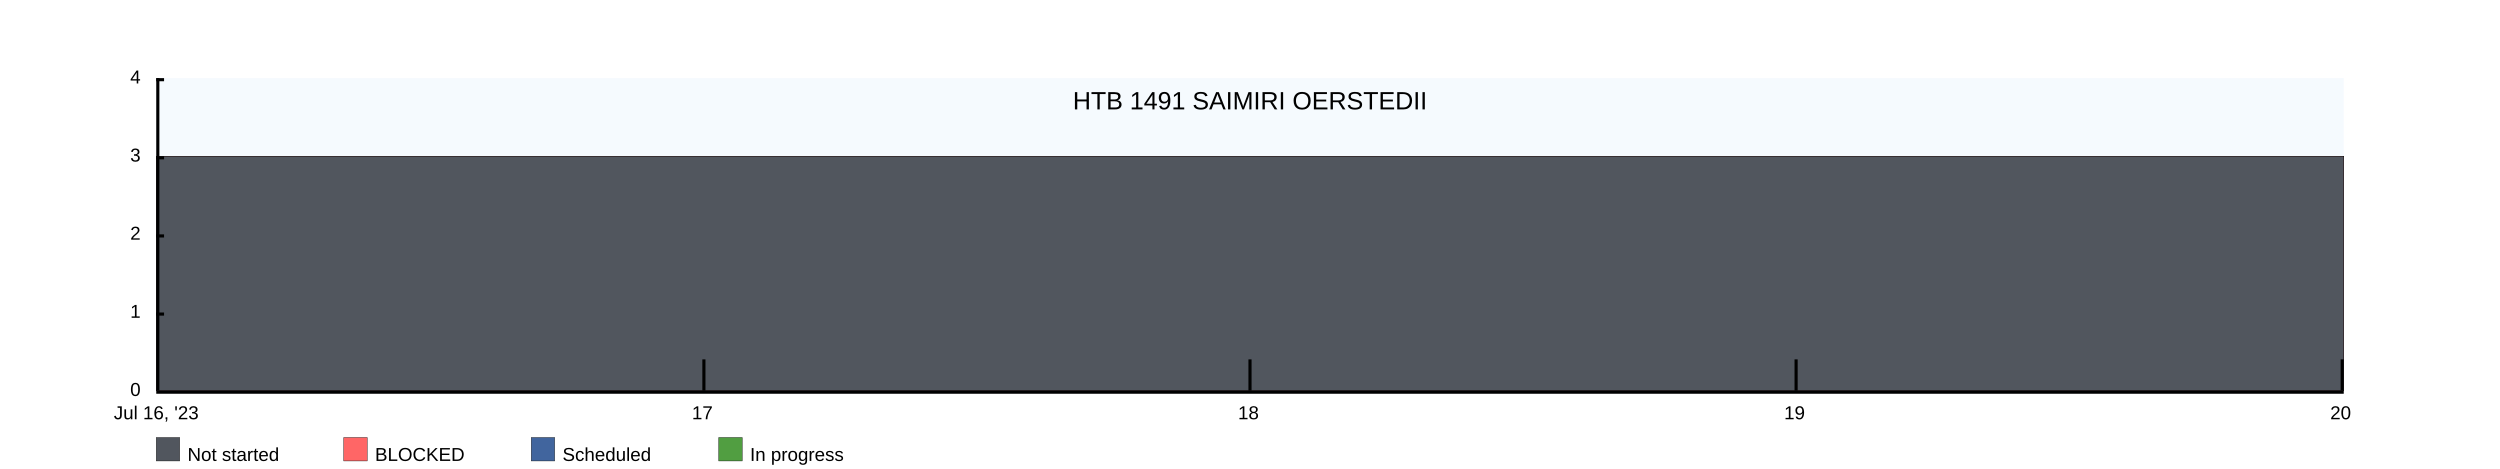
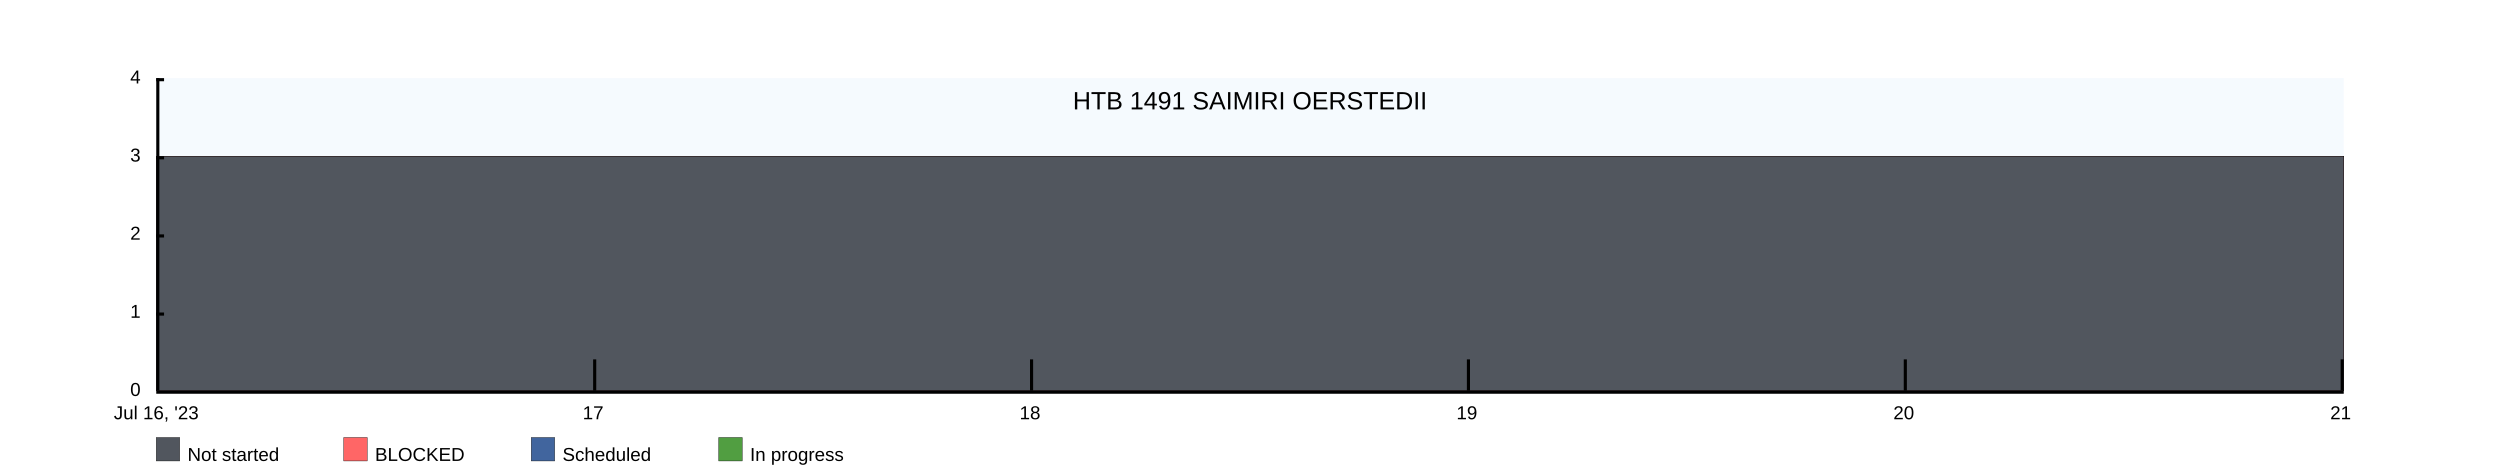
<svg xmlns="http://www.w3.org/2000/svg" width="1600" height="300">
  <rect x="100" y="50" width="1400" height="200" fill="rgba(221, 239, 250, .3)" />
  <clipPath id="theGraph">
    <rect x="100" y="50" width="1400" height="200" fill="black" />
  </clipPath>
  <rect x="100" y="280" width="15" height="15" fill="#51565E" stroke="black" stroke-width="0.25" />
  <text x="120" y="295" font-family="Arial" font-size="12" fill="black">Not started</text>
  <rect x="220" y="280" width="15" height="15" fill="#FF6666" stroke="black" stroke-width="0.25" />
  <text x="240" y="295" font-family="Arial" font-size="12" fill="black">BLOCKED</text>
  <rect x="340" y="280" width="15" height="15" fill="#41659E" stroke="black" stroke-width="0.25" />
  <text x="360" y="295" font-family="Arial" font-size="12" fill="black">Scheduled</text>
  <rect x="460" y="280" width="15" height="15" fill="#519E41" stroke="black" stroke-width="0.25" />
  <text x="480" y="295" font-family="Arial" font-size="12" fill="black">In progress</text>
-   <path d="M 100 100 M 100 100 C 100 100 450 100 450 100 C 450 100 800 100 800 100 C 800 100 1150 100 1150 100 C 1150 100 1500 100 1500 100 C 1500 100 1500 250 1500 250 C 1500 250 100 250 100 250 Z" fill="#519E41" stroke="black" stroke-width="0.25" />
-   <path d="M 100 100 M 100 100 C 100 100 450 100 450 100 C 450 100 800 100 800 100 C 800 100 1150 100 1150 100 C 1150 100 1500 100 1500 100 C 1500 100 1500 250 1500 250 C 1500 250 100 250 100 250 Z" fill="#41659E" stroke="black" stroke-width="0.25" />
-   <path d="M 100 100 M 100 100 C 100 100 450 100 450 100 C 450 100 800 100 800 100 C 800 100 1150 100 1150 100 C 1150 100 1500 100 1500 100 C 1500 100 1500 250 1500 250 C 1500 250 100 250 100 250 Z" fill="#FF6666" stroke="black" stroke-width="0.25" />
-   <path d="M 100 100 M 100 100 C 100 100 450 100 450 100 C 450 100 800 100 800 100 C 800 100 1150 100 1150 100 C 1150 100 1500 100 1500 100 C 1500 100 1500 250 1500 250 C 1500 250 100 250 100 250 Z" fill="#51565E" stroke="black" stroke-width="0.25" />
+   <path d="M 100 100 M 100 100 C 100 100 380 100 380 100 C 380 100 660 100 660 100 C 660 100 940 100 940 100 C 940 100 1220 100 1220 100 C 1220 100 1500 100 1500 100 C 1500 100 1500 250 1500 250 C 1500 250 100 250 100 250 Z" fill="#519E41" stroke="black" stroke-width="0.25" />
+   <path d="M 100 100 M 100 100 C 100 100 380 100 380 100 C 380 100 660 100 660 100 C 660 100 940 100 940 100 C 940 100 1220 100 1220 100 C 1220 100 1500 100 1500 100 C 1500 100 1500 250 1500 250 C 1500 250 100 250 100 250 Z" fill="#41659E" stroke="black" stroke-width="0.25" />
+   <path d="M 100 100 M 100 100 C 100 100 380 100 380 100 C 380 100 660 100 660 100 C 660 100 940 100 940 100 C 940 100 1220 100 1220 100 C 1220 100 1500 100 1500 100 C 1500 100 1500 250 1500 250 C 1500 250 100 250 100 250 Z" fill="#FF6666" stroke="black" stroke-width="0.25" />
+   <path d="M 100 100 M 100 100 C 100 100 380 100 380 100 C 380 100 660 100 660 100 C 660 100 940 100 940 100 C 940 100 1220 100 1220 100 C 1220 100 1500 100 1500 100 C 1500 100 1500 250 1500 250 C 1500 250 100 250 100 250 Z" fill="#51565E" stroke="black" stroke-width="0.25" />
  <text x="800" y="70" font-family="Arial" font-size="16" fill="black" text-anchor="middle" alignment-baseline="middle">HTB 1491 SAIMIRI OERSTEDII</text>
  <rect x="100" y="250" width="1400" height="2" fill="black" />
  <rect x="100" y="50" width="5" height="2" fill="black" />
  <rect x="100" y="100" width="5" height="2" fill="black" />
  <rect x="100" y="150" width="5" height="2" fill="black" />
  <rect x="100" y="200" width="5" height="2" fill="black" />
  <text x="90" y="50" font-family="Arial" font-size="12" fill="black" text-anchor="end" dominant-baseline="middle">4</text>
  <text x="90" y="100" font-family="Arial" font-size="12" fill="black" text-anchor="end" dominant-baseline="middle">3</text>
  <text x="90" y="150" font-family="Arial" font-size="12" fill="black" text-anchor="end" dominant-baseline="middle">2</text>
  <text x="90" y="200" font-family="Arial" font-size="12" fill="black" text-anchor="end" dominant-baseline="middle">1</text>
  <text x="90" y="250" font-family="Arial" font-size="12" fill="black" text-anchor="end" dominant-baseline="middle">0</text>
  <text x="100" y="260" font-family="Arial" fill="black" text-anchor="middle" dominant-baseline="hanging">Jul 16, '23</text>
-   <text x="449.5" y="260" font-family="Arial" fill="black" text-anchor="middle" dominant-baseline="hanging">17</text>
-   <text x="799" y="260" font-family="Arial" fill="black" text-anchor="middle" dominant-baseline="hanging">18</text>
-   <text x="1148.5" y="260" font-family="Arial" fill="black" text-anchor="middle" dominant-baseline="hanging">19</text>
-   <text x="1498" y="260" font-family="Arial" fill="black" text-anchor="middle" dominant-baseline="hanging">20</text>
+   <text x="379.6" y="260" font-family="Arial" fill="black" text-anchor="middle" dominant-baseline="hanging">17</text>
+   <text x="659.2" y="260" font-family="Arial" fill="black" text-anchor="middle" dominant-baseline="hanging">18</text>
+   <text x="938.8" y="260" font-family="Arial" fill="black" text-anchor="middle" dominant-baseline="hanging">19</text>
+   <text x="1218.4" y="260" font-family="Arial" fill="black" text-anchor="middle" dominant-baseline="hanging">20</text>
+   <text x="1498" y="260" font-family="Arial" fill="black" text-anchor="middle" dominant-baseline="hanging">21</text>
  <rect x="100" y="50" width="2" height="200" fill="black" />
-   <rect x="449.5" y="230" width="2" height="20" fill="black" />
-   <rect x="799" y="230" width="2" height="20" fill="black" />
-   <rect x="1148.5" y="230" width="2" height="20" fill="black" />
+   <rect x="379.6" y="230" width="2" height="20" fill="black" />
+   <rect x="659.2" y="230" width="2" height="20" fill="black" />
+   <rect x="938.8" y="230" width="2" height="20" fill="black" />
+   <rect x="1218.4" y="230" width="2" height="20" fill="black" />
  <rect x="1498" y="230" width="2" height="20" fill="black" />
</svg>
